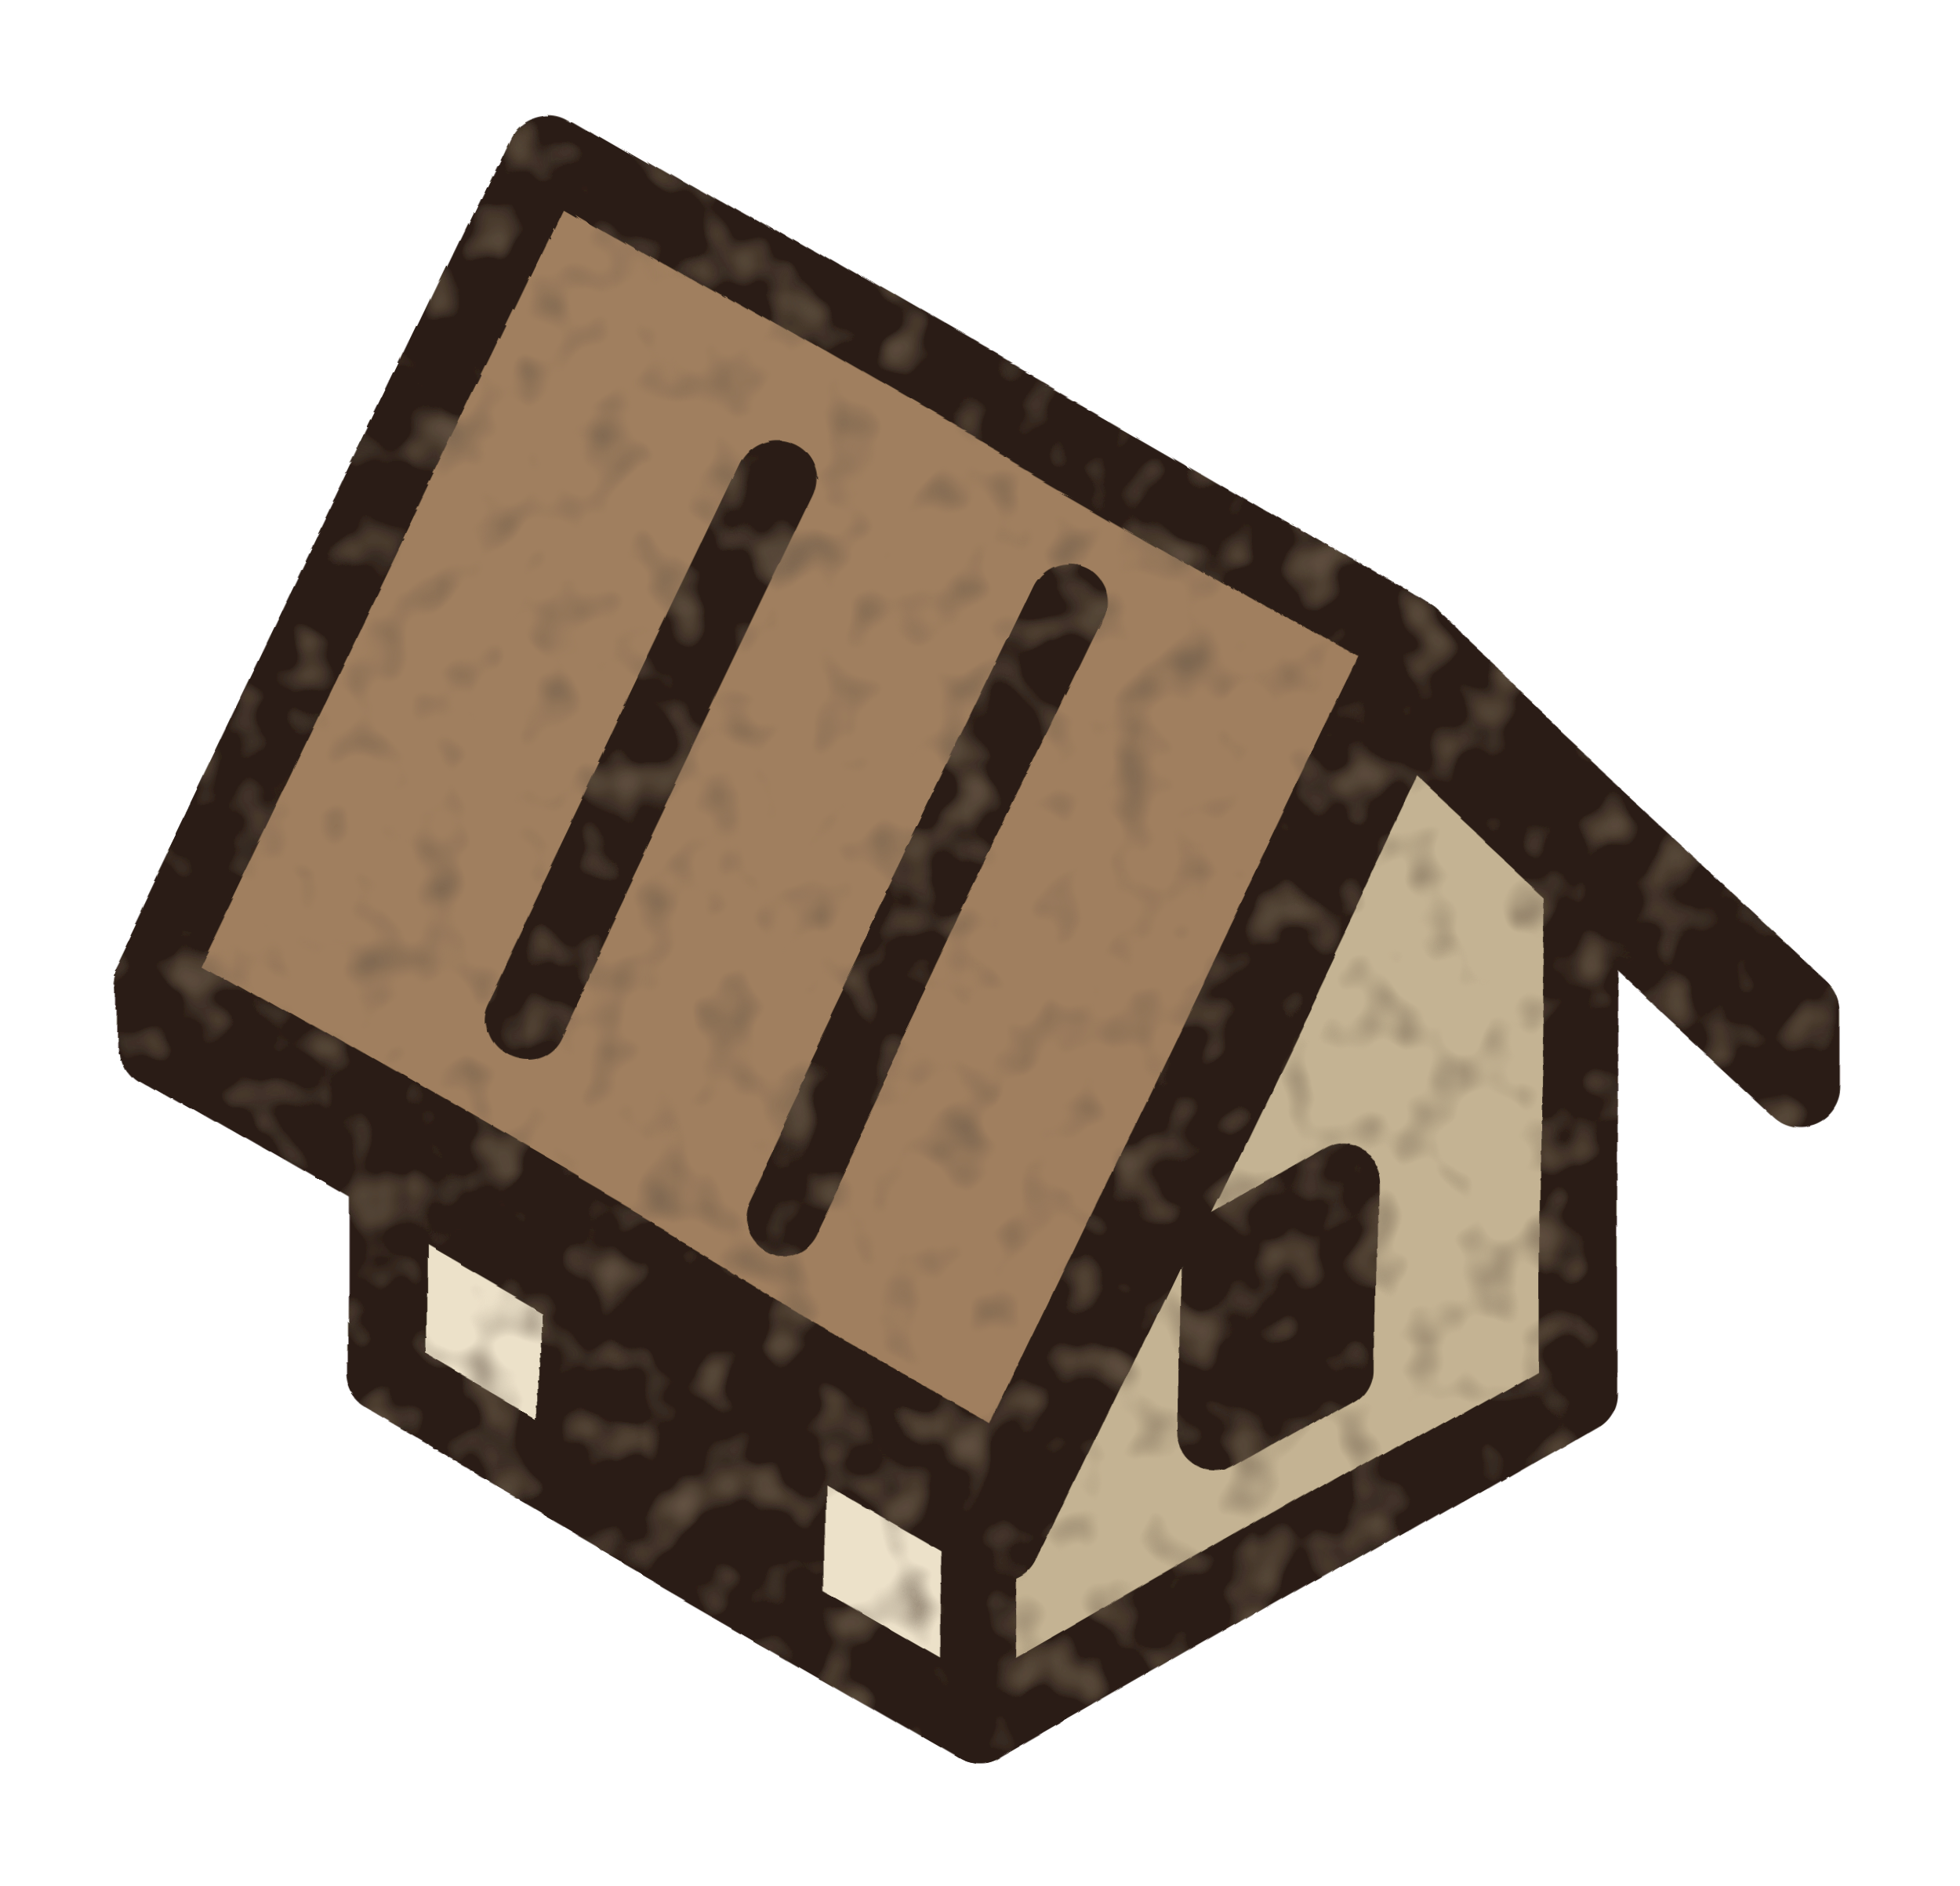
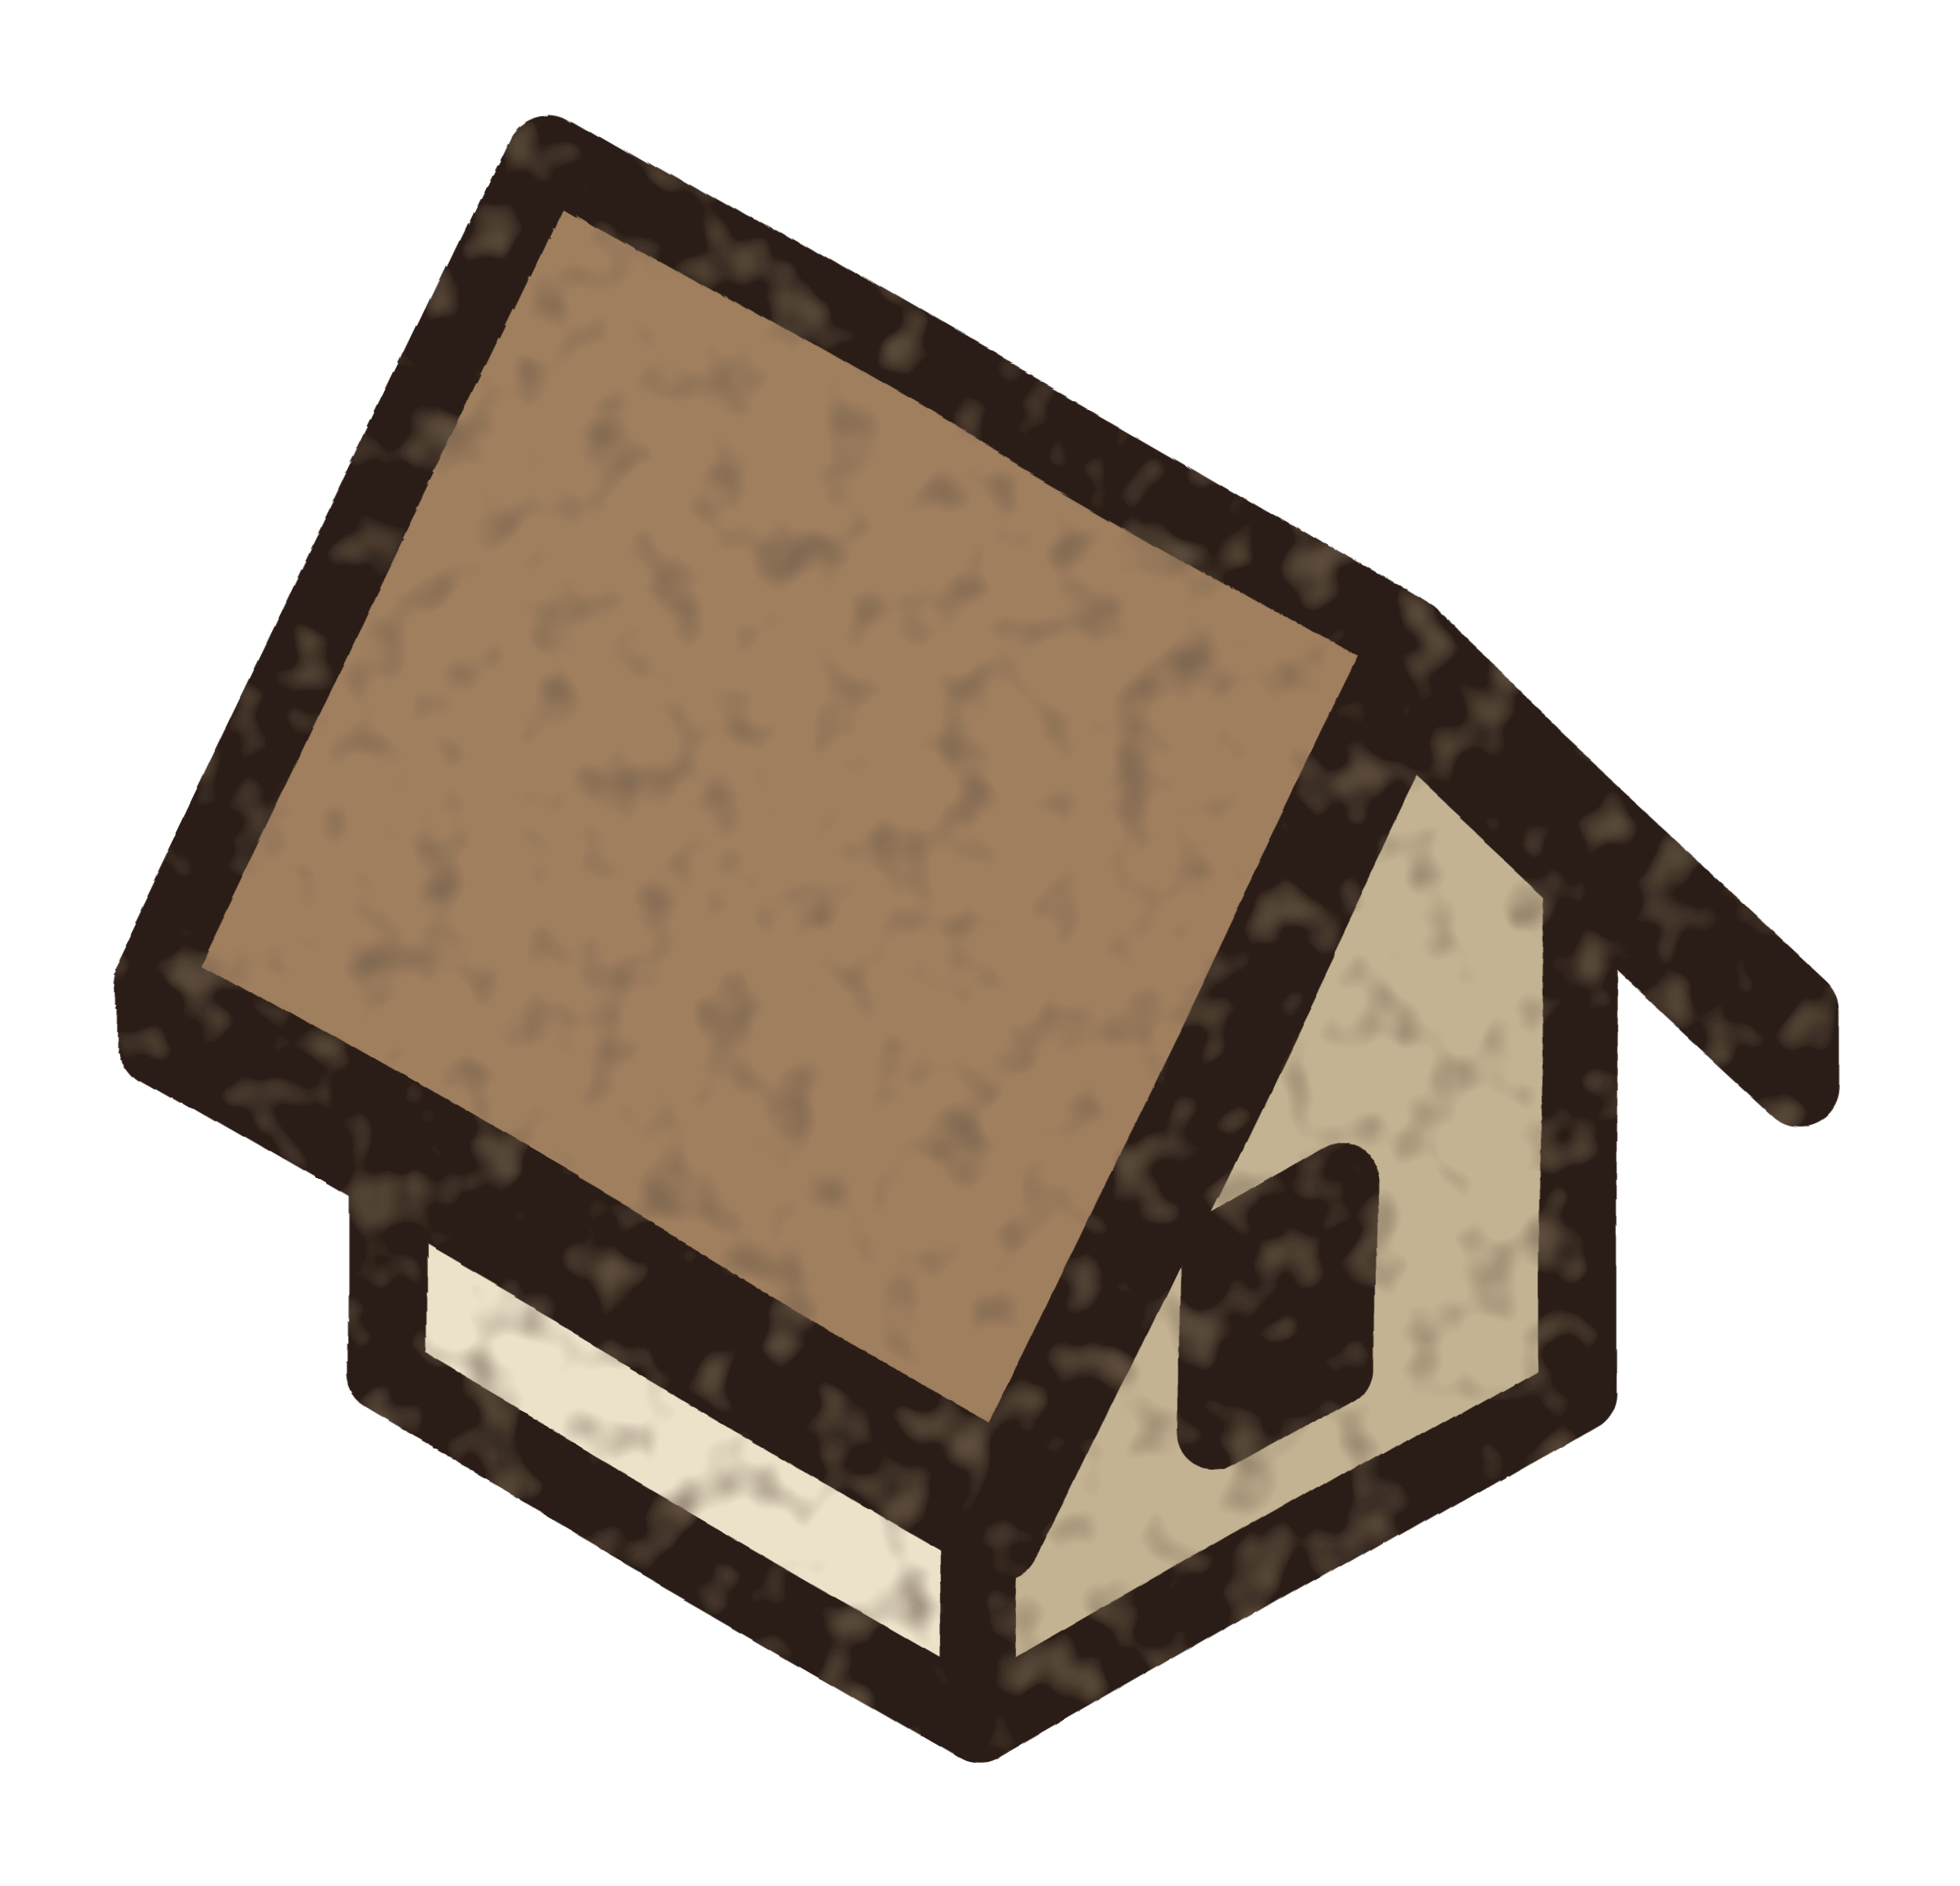
- <svg xmlns="http://www.w3.org/2000/svg" width="83.87" height="80.7" viewBox="0 0 27.96 26.9" data-footprint="1 1" data-origin="13.98 14.7" fill="none" stroke="#2a1e16" stroke-width="1.1" stroke-linecap="round" stroke-linejoin="round">
+ <svg xmlns="http://www.w3.org/2000/svg" width="83.91" height="80.73" viewBox="0 0 27.97 26.91" data-footprint="1 1" data-origin="13.98 14.7" fill="none" stroke="#2a1e16" stroke-width="1.1" stroke-linecap="round" stroke-linejoin="round" data-edited="true" data-settlements="hamlet village walled-town city">
  <defs>
    <filter id="hand" x="-4%" y="-4%" width="108%" height="108%">
      <feTurbulence type="fractalNoise" baseFrequency="0.07" numOctaves="2" seed="4" result="warp" />
      <feDisplacementMap in="SourceGraphic" in2="warp" scale="1.3" xChannelSelector="R" yChannelSelector="G" result="wobble" />
      <feTurbulence type="fractalNoise" baseFrequency="1.2" numOctaves="2" seed="9" result="grain" />
      <feColorMatrix in="grain" type="matrix" values="0 0 0 0 0.16 0 0 0 0 0.11 0 0 0 0 0.07 2.2 0 0 0 -1.18" result="specks" />
      <feComposite in="specks" in2="wobble" operator="in" result="speckled" />
      <feMerge>
        <feMergeNode in="wobble" />
        <feMergeNode in="speckled" />
      </feMerge>
    </filter>
  </defs>
  <g class="part" filter="url(#hand)">
    <path data-layer="walls" fill="#ece1c9" d="M5.32 19.7L13.98 24.7L13.98 17.2L5.32 12.2Z" />
    <path data-layer="walls" fill="#c4b393" d="M22.64 19.7L13.98 24.7L13.98 17.2L18.31 8.2L22.64 12.2Z" />
    <path data-layer="windows" fill="#2a1e16" d="M19.17 19.45L17.44 20.45L17.44 17.75L19.17 16.75Z" />
-     <path data-layer="door" fill="#2a1e16" d="M8.09 21.3L8.09 18L8.21 17.38L8.55 16.99L9.05 16.89L9.65 17.1L10.24 17.58L10.75 18.26L11.09 19.04L11.21 19.8L11.21 23.1Z" />
    <path data-layer="eaves" class="roof-shade" fill="#7b5e45" d="M20.04 9.2L25.76 14.48L25.76 15.48L20.04 10.2Z" />
    <path data-layer="eaves" class="roof-shade" fill="#7b5e45" d="M20.04 9.2L14.32 21.08L14.32 22.08L20.04 10.2Z" />
    <path data-layer="eaves" class="roof-shade" fill="#7b5e45" d="M2.2 14.08L14.32 21.08L14.32 22.08L2.2 15.08Z" />
    <path data-layer="roof" class="roof-lit" fill="#a07f5f" d="M7.92 2.2L20.04 9.2L14.32 21.08L2.2 14.08Z" />
-     <path data-layer="roof lines" d="M11.09 6.77L7.34 14.58" />
-     <path data-layer="roof lines" d="M15.27 8.51L11.03 17.3" />
  </g>
</svg>
